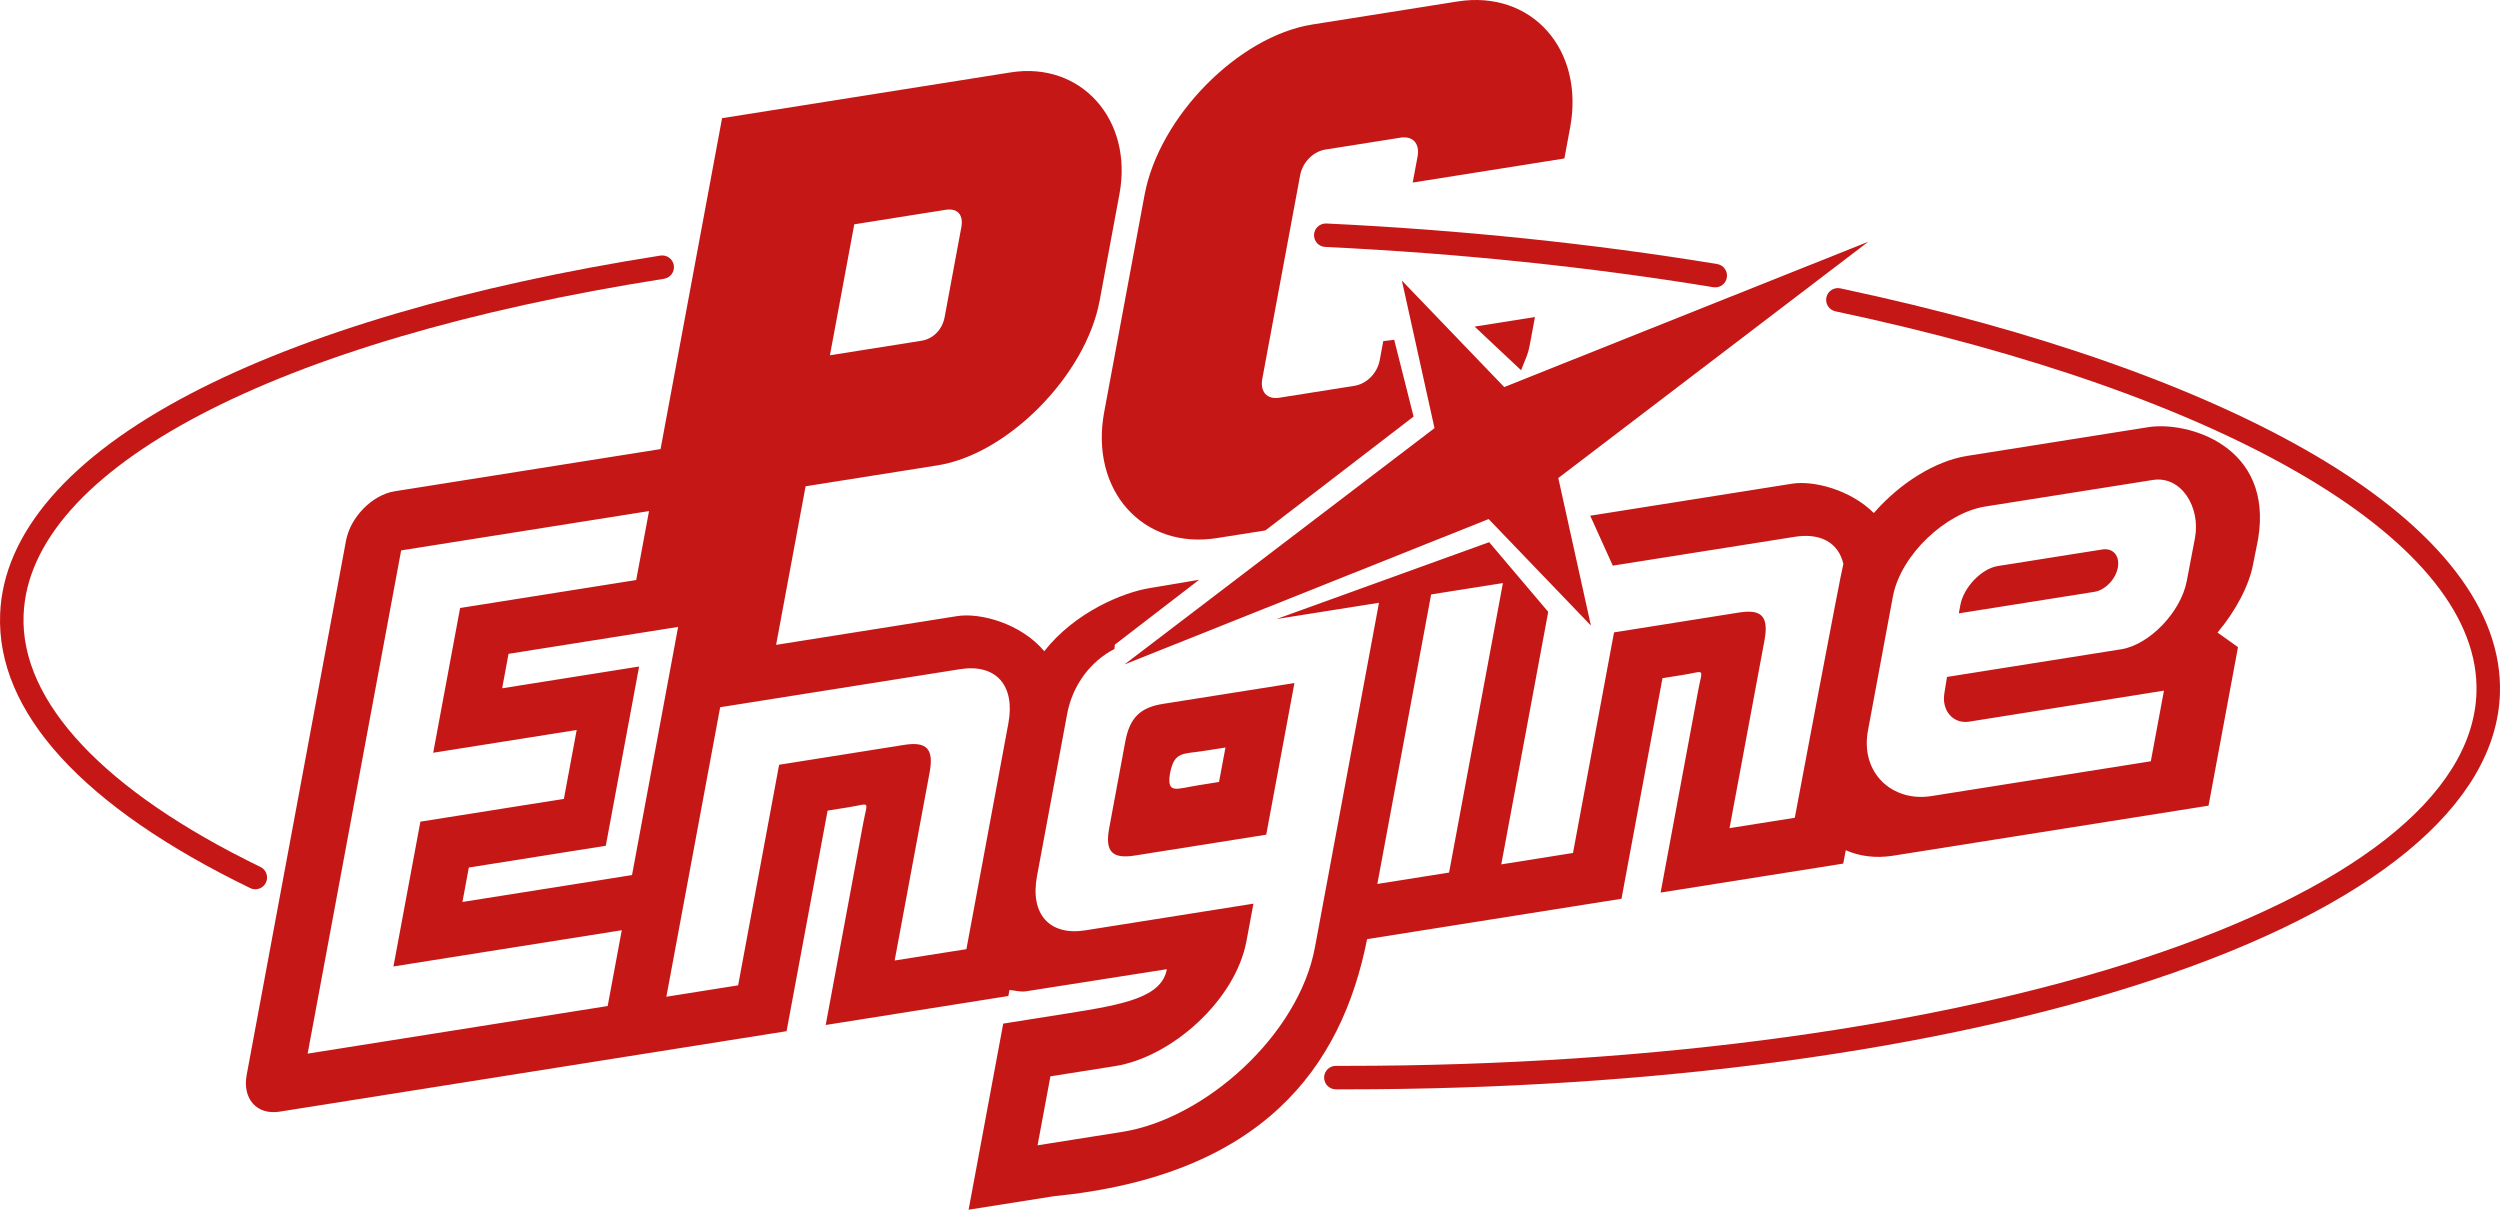
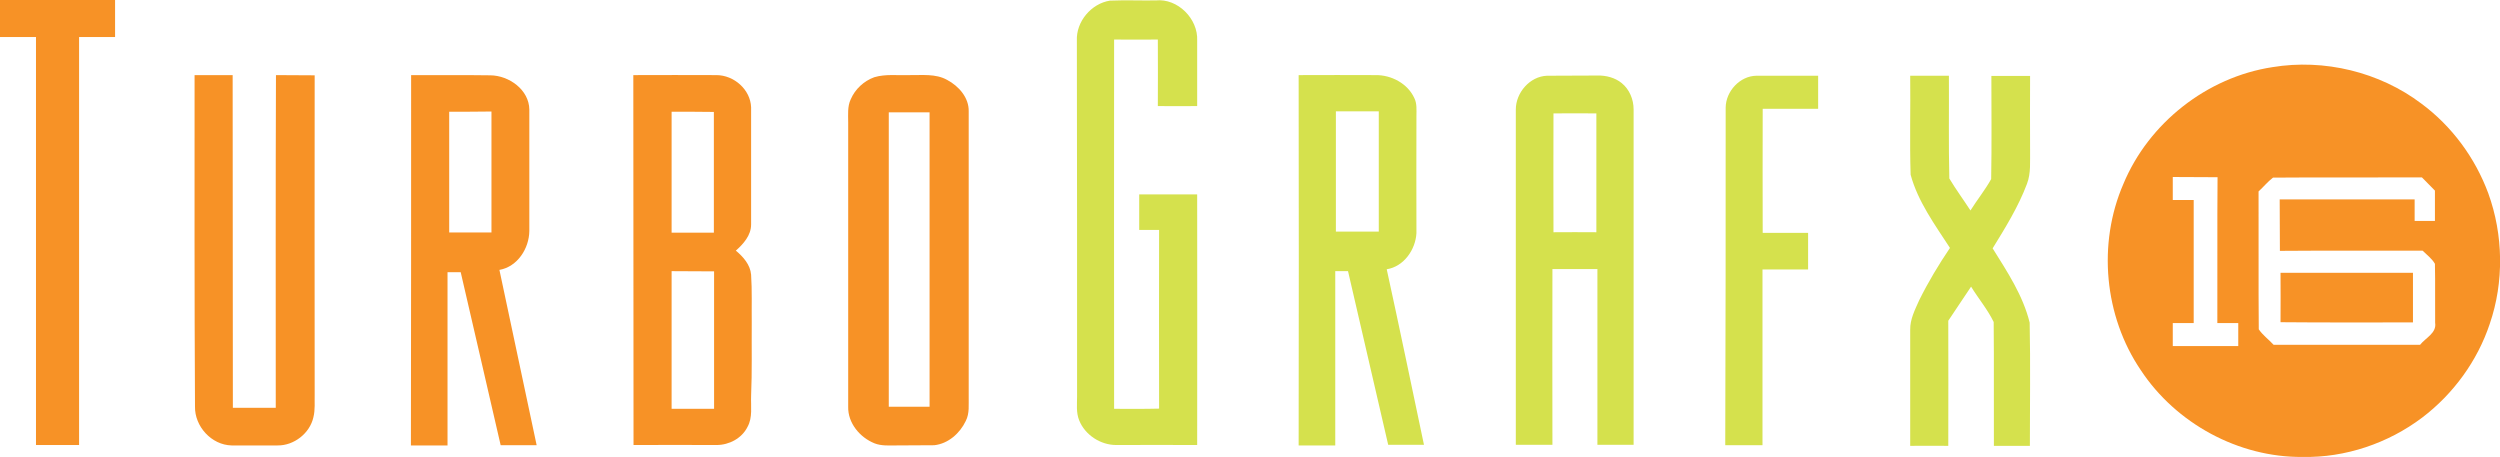
- <svg xmlns="http://www.w3.org/2000/svg" version="1.2" baseProfile="tiny" id="Layer_1" x="0px" y="0px" width="566.936px" height="274.332px" viewBox="0 0 566.936 274.332" xml:space="preserve">
+ <svg xmlns="http://www.w3.org/2000/svg" version="1.1" baseProfile="tiny" id="Layer_1" x="0px" y="0px" viewBox="373.5 287.6 1194.9 218.4" xml:space="preserve">
  <g>
    <g>
-       <path fill="#C61717" d="M57.9,201.665c-0.39,0-0.787-0.088-1.161-0.271C18.76,182.96-0.85,161.473,0.028,139.247    c0.714-18.296,15.645-35.57,43.177-49.959c26.123-13.65,62.969-24.482,106.557-31.33c1.454-0.227,2.815,0.766,3.043,2.218    c0.229,1.452-0.764,2.813-2.217,3.043C62.295,77.085,6.644,106.298,5.35,139.458c-0.777,19.661,18.299,39.957,53.715,57.146    c1.323,0.645,1.875,2.231,1.233,3.561C59.836,201.111,58.888,201.665,57.9,201.665z" />
+       <g>
+         <path fill="#F79226" d="M1459.6,319.7c24.8-4.1,51.2,2.3,71.2,17.4c14.6,10.8,25.7,25.9,32,42.9c7.2,19.9,7.6,42.3,0.7,62.4     c-5.9,17.7-17.4,33.5-32.3,44.8c-16.3,12.3-36.7,19.2-57.1,18.8c-30.6,0.3-60.6-16-77.4-41.5c-17.5-25.8-20.7-60.4-8.3-89     C1400.5,346.4,1428.3,324.5,1459.6,319.7z M1412,372.2c0,3.7,0,7.4,0,11c3.3,0,6.7,0,10,0c0,19.6,0,39.2,0,58.8     c-3.3,0-6.7,0-10,0c0,3.7,0,7.3,0,11c10.4,0,20.8,0,31.3,0c0-3.7,0-7.3,0-11c-3.3,0-6.7,0-10,0c0.1-23.2-0.1-46.4,0.1-69.7     C1426.2,372.2,1419.1,372.3,1412,372.2z M1453,379.1c0.1,22-0.1,44,0.1,65.9c1.9,2.8,4.8,4.9,7.1,7.4c23.3,0,46.6,0,70,0     c2.6-3.3,8-5.6,7.2-10.5c-0.1-9.4,0.1-18.8-0.1-28.2c-1.4-2.5-3.9-4.3-5.9-6.3c-22.7,0.1-45.5-0.1-68.2,0.1     c-0.1-8.2,0-16.4-0.1-24.6c21.5,0,43,0,64.5,0c0,3.4,0,6.8,0,10.3c3.2,0,6.5,0,9.7,0c0-4.8,0-9.7,0-14.5c-2-2.1-4.1-4.2-6.2-6.3     c-23.8,0.1-47.5-0.1-71.2,0.1C1457.3,374.5,1455.3,377,1453,379.1z" />
+       </g>
+       <path fill="#F79226" d="M466.5,323.5c6.1,0,12.1,0,18.2,0c0.1,53,0,106,0.1,159c6.8,0,13.7,0,20.5,0c0-53-0.1-106,0.1-159    c6.2,0.1,12.3,0,18.5,0.1c-0.1,50.8,0,101.6,0,152.4c-0.1,3.7,0.3,7.4-0.6,11c-1.7,7.7-9.3,13.6-17.1,13.5c-7.3,0-14.7,0-22,0    c-9.6-0.2-17.7-9.1-17.5-18.6C466.4,429.1,466.5,376.3,466.5,323.5z" />
+       <g>
+         <path fill="#F79226" d="M570,323.5c12.6,0.1,25.3-0.1,37.9,0.1c8.9,0.1,18.5,6.9,18.6,16.4c0,19.3,0,38.7,0,58     c-0.1,8.4-5.7,17.1-14.3,18.6c6,27.9,11.8,55.9,17.8,83.8c-5.7,0-11.4,0-17.2,0c-6.3-27.6-12.8-55.2-19.1-82.7     c-2.1,0-4.2,0-6.3,0c0,27.6,0,55.2,0,82.8c-5.8,0-11.7,0-17.5,0C570,441.5,570,382.5,570,323.5z M588.2,341c0,19.3,0,38.5,0,57.7     c6.7,0,13.5,0,20.2,0c0-19.3,0-38.5,0-57.8C601.7,341,595,341,588.2,341z" />
+       </g>
+       <g>
+         <path fill="#F79226" d="M676.2,323.5c13.2,0,26.5-0.1,39.7,0c8.4,0,16.3,6.9,16.6,15.4c0,18.7,0,37.4,0,56     c0,5.2-3.7,9.3-7.3,12.5c3.5,2.9,6.9,6.7,7.3,11.5c0.5,7.6,0.2,15.3,0.3,22.9c-0.1,11.6,0.2,23.3-0.3,35     c-0.2,5,0.8,10.3-1.7,14.8c-2.7,5.5-8.8,8.7-14.8,8.7c-13.2,0-26.5-0.1-39.7,0C676.2,441.5,676.3,382.5,676.2,323.5z M694.5,341     c0,19.3,0,38.5,0,57.8c6.8,0,13.5,0,20.2,0c0-19.3,0-38.5,0-57.7C708,341,701.3,341,694.5,341z M694.5,417.2     c0,21.9,0,43.8,0,65.8c6.8,0,13.5,0,20.3,0c0-21.9,0-43.8,0-65.7C708,417.2,701.3,417.3,694.5,417.2z" />
+       </g>
+       <g>
+         <path fill="#F79226" d="M791.4,324.5c5.4-1.6,11-0.8,16.6-1c6.1,0.1,12.7-0.8,18.2,2.3c5.5,2.9,10.5,8.5,10.3,15.1     c0,45.4,0,90.7,0,136.1c-0.1,4,0.5,8.1-1.4,11.8c-2.8,5.9-8.4,10.9-15.1,11.6c-6,0.1-12,0-18,0.1c-3.5,0-7.2,0.3-10.5-1     c-7-2.8-12.8-9.7-12.6-17.5c0-45.3,0-90.6,0-136c0-3.6-0.4-7.5,1.2-10.9C782.2,330.2,786.4,326.3,791.4,324.5z M798.3,341.3     c0,46.9,0,93.8,0,140.7c6.5,0,13,0,19.5,0c0-46.9,0-93.8,0-140.7C811.3,341.3,804.8,341.3,798.3,341.3z" />
+       </g>
+       <path fill="#F79226" d="M1463.5,418c21.1,0,42.2,0,63.3,0c0,7.9,0,15.8,0,23.7c-21.1,0-42.2,0.1-63.3-0.1    C1463.6,433.8,1463.5,425.9,1463.5,418z" />
+       <polygon fill="#F79226" points="390.7,305.3 373.5,305.3 373.5,287.6 428.5,287.6 428.5,305.3 411.3,305.3 411.3,500.3     390.7,500.3   " />
    </g>
    <g>
-       <path fill="#C61717" d="M388.979,65.167c-0.145,0-0.289-0.011-0.436-0.035c-28.057-4.606-57.67-7.681-88.022-9.133    c-1.472-0.069-2.604-1.317-2.533-2.787c0.07-1.468,1.341-2.589,2.787-2.531c30.558,1.463,60.379,4.557,88.636,9.196    c1.447,0.238,2.434,1.607,2.193,3.06C391.388,64.242,390.261,65.167,388.979,65.167z" />
-     </g>
-     <g>
-       <path fill="#C61717" d="M305.16,247.033c-0.746,0-1.486,0-2.232-0.003c-1.471-0.003-2.655-1.198-2.651-2.671    c0.005-1.467,1.19-2.652,2.658-2.652c0.004,0,0.008,0,0.013,0c0.73,0.002,1.479,0.002,2.215,0.002    c142.504,0.002,254.953-37.04,256.436-84.646c0.521-16.658-12.861-33.561-38.709-48.873    c-25.734-15.251-62.619-28.25-106.66-37.589c-1.438-0.306-2.355-1.72-2.053-3.157c0.303-1.439,1.721-2.354,3.158-2.052    c44.6,9.459,82.039,22.674,108.27,38.217c27.615,16.364,41.902,34.907,41.316,53.62c-0.787,25.316-28.754,48.396-78.748,64.975    C439.834,238.23,374.916,247.033,305.16,247.033z" />
-     </g>
-     <polygon fill="#C61717" points="353.382,108.404 423.681,54.818 341.114,87.776 317.91,63.624 325.308,97.091 255.009,150.675    337.58,117.708 360.78,141.861  " />
-     <g>
-       <path fill="#C61717" d="M265.343,175.296c1.008-4.961,2.846-4.239,7.877-5.039l4.683-0.737l-1.458,7.809l-4.683,0.748    C266.731,178.874,264.516,180.22,265.343,175.296z M255.19,168.148l-3.645,19.605c-0.998,5.354,0.62,7.078,5.772,6.264    l29.831-4.732l6.395-34.387l-29.833,4.726C258.555,160.441,256.179,162.796,255.19,168.148z M444.558,137.198l-0.348,1.896    l30.771-4.885c2.429-0.39,4.796-2.845,5.291-5.5c0.485-2.653-1.075-4.492-3.507-4.104l-7.902,1.248l-12.609,2.007l-3.195,0.5    C449.363,128.951,445.308,133.165,444.558,137.198z M228.671,225.867l0.25-1.367c1.058,0.08,2.476,0.489,3.714,0.305l31.98-5.017    c-1.188,6.38-9.615,7.979-22.475,10.017l-14.637,2.325l-7.848,42.202l19.229-3.047c47.345-4.674,65.357-29.143,71.139-58.313    l57.688-9.156l9.295-50.021l4.692-0.75c5.142-0.815,4.384-1.746,3.396,3.597l-8.508,45.77l41.416-6.572l0.567-3.033    c3.126,1.379,6.778,1.865,10.646,1.258l71.625-11.36l6.68-35.953l-4.643-3.306c4.023-4.764,7.158-10.593,8.066-15.485l1.129-5.67    c3.572-21.207-15.979-26.838-24.9-25.42l-41.104,6.521c-7.279,1.156-15.295,6.229-21.127,12.949    c-5.395-5.342-13.721-7.418-18.563-6.649l-45.76,7.259l5.123,11.322l41.27-6.54c5.951-0.948,9.928,1.428,11.019,6.14    c-0.438,1.248-11.019,57.579-11.019,57.579l-14.797,2.349l7.934-42.646c0.982-5.34-0.633-7.067-5.771-6.25l-28.356,4.504    l-9.304,50.021l-16.266,2.589l10.645-57.271l-13.391-15.796l-48.203,17.425l22.846-3.625l0.369-0.051l-14.527,78.155    c-3.691,19.854-24.877,38.84-43.668,41.823l-19.229,3.048l2.916-15.642l14.627-2.313c12.859-2.047,27.336-14.916,29.833-28.375    l1.578-8.468l-38.09,6.041c-8.167,1.298-12.6-3.663-10.993-12.291l6.83-36.741c1.208-6.529,5.282-11.951,10.733-14.769l0.09-0.979    l19.109-14.707l-11.163,1.877c-5.939,0.938-16.953,5.392-23.951,14.317c-5.292-6.313-14.547-8.786-19.759-7.959l-41.055,6.521    l6.69-35.962l29.953-4.752c15.944-2.526,33.586-20.458,36.721-37.301l4.503-24.232c3.135-16.854-8.716-30.104-24.661-27.576    l-65.457,10.384l-13.948,75.041l-60.275,9.565c-5.102,0.81-10.064,5.841-11.062,11.231L55.935,243.79    c-0.999,5.394,2.326,9.112,7.429,8.31l115.008-18.252l9.305-50.021l4.682-0.748c5.152-0.81,4.393-1.735,3.395,3.604l-8.506,45.756    L228.671,225.867z M143.328,198.441l-38.459,6.101l1.448-7.808l31.061-4.938l7.558-40.646l-31.061,4.936l1.447-7.814l38.459-6.104    L143.328,198.441z M141.001,210.951l-3.195,17.191l-68.042,10.795l21.207-114.121l56.211-8.916l-2.906,15.635l-39.937,6.342    l-6.1,32.828l32.539-5.162l-2.905,15.627l-32.539,5.162l-6.11,32.836L141.001,210.951z M219.157,215.247l-16.274,2.571    l7.927-42.633c0.999-5.344-0.619-7.078-5.771-6.262l-28.355,4.504l-9.294,50.021l-16.275,2.586l12.201-65.652l0.379-0.063    l53.984-8.563c8.167-1.299,12.6,3.652,10.993,12.289L219.157,215.247z M324.918,134.741l15.905-2.516l-12.211,65.652    l-16.267,2.578l12.199-65.646L324.918,134.741z M423.604,165.684l5.647-30.372c1.791-9.604,12.113-19.04,20.908-20.438    l38.049-6.029c6.412-1.021,10.865,6.14,9.557,13.147l-1.865,9.774c-1.311,7.009-8.469,14.458-14.875,15.476l-39.498,6.271    l-0.568,3.545c-0.75,4.03,1.926,7.18,5.621,6.59l44.147-7.029l-2.976,16.02l-49.801,7.896    C429.154,181.927,421.826,175.296,423.604,165.684z M188.206,80.568l5.522-29.703l20.707-3.285    c2.716-0.43,4.104,1.119,3.564,3.983l-3.774,20.329c-0.54,2.875-2.596,4.961-5.312,5.391L188.206,80.568z" />
+       <path fill="#D5E14D" d="M888.2,307c-0.4-9.1,6.9-17.7,15.8-19.1c7.3-0.3,14.6,0,21.9-0.1c10.5-1.1,20.3,8.8,19.8,19.2    c0,10.4,0,20.9,0,31.3c-6.3,0.1-12.5,0-18.8,0c0-10.6,0.1-21.2,0-31.8c-7,0.1-13.9,0-20.9,0c-0.1,58.8,0,117.7,0,176.5    c7.2,0,14.4,0.1,21.5-0.1c-0.1-28.5,0-57,0-85.4c-3.2,0-6.3,0-9.5,0c0-5.7,0-11.3,0-17c9.2,0,18.5,0,27.7,0    c0,39.9,0.1,79.9,0,119.8c-12.9-0.1-25.8,0-38.7,0c-7.5,0-14.9-4.8-17.7-11.8c-1.5-3.7-1-7.7-1-11.5    C888.3,420.3,888.3,363.6,888.2,307z" />
      <g>
-         <path fill="#C61717" d="M320.565,94.466l-4.396-17.412l-2.479,0.299l-0.797,4.293c-0.552,2.977-2.943,5.4-5.753,5.852     l-17.015,2.695c-2.808,0.449-4.414-1.348-3.862-4.323l8.575-46.117c0.55-2.965,2.943-5.392,5.748-5.841l17.02-2.695     c2.807-0.448,4.412,1.349,3.857,4.313l-1.098,5.87l34.396-5.462l1.308-7.029c3.296-17.741-8.767-31.229-25.562-28.574     l-32.906,5.223c-16.782,2.666-34.753,20.917-38.047,38.658l-9.154,49.243c-3.295,17.741,8.766,31.229,25.56,28.564l11-1.737     L320.565,94.466z" />
-         <path fill="#C61717" d="M344.946,83.962c0.897-2.416,1.519-3.334,1.979-5.812l1.168-6.26l-13.688,2.176L344.946,83.962z" />
+         <path fill="#D5E14D" d="M994.2,323.5c12.3,0,24.5-0.1,36.8,0c7.5-0.1,15.3,4,18.5,11c1.3,2.6,1,5.6,1,8.5c-0.1,18.7,0,37.3,0,56     c-0.4,7.9-6,16-14.2,17.3c6.1,27.9,11.9,55.9,17.8,83.9c-5.7,0-11.4,0-17.1,0c-6.4-27.7-12.8-55.4-19.2-83c-2,0-4.1,0-6.1,0     c0,27.8,0,55.5,0,83.3c-5.8,0-11.7,0-17.5,0C994.3,441.5,994.3,382.5,994.2,323.5z M1012,340.8c0,19.2,0,38.3,0,57.5     c6.8,0,13.7,0,20.5,0c0-19.2,0-38.3,0-57.5C1025.7,340.8,1018.8,340.8,1012,340.8z" />
      </g>
+       <g>
+         <path fill="#D5E14D" d="M1098,339.9c0-8,6.7-15.8,14.9-16.1c8-0.1,16.1,0,24.1-0.1c4.1-0.1,8.4,1,11.6,3.6     c3.7,3,5.7,7.8,5.7,12.6c0,53.4,0,106.9,0,160.3c-5.8,0-11.5,0-17.3,0c0-28,0-56,0-84c-7.2,0-14.3,0-21.5,0c-0.1,28,0,56,0,84     c-5.8,0-11.7,0-17.5,0C1098,446.8,1098,393.4,1098,339.9z M1116,341.8c0,18.9-0.1,37.9,0,56.8c6.8-0.1,13.6,0,20.5,0     c0-18.9,0-37.8,0-56.8C1129.7,341.8,1122.8,341.7,1116,341.8z" />
+       </g>
+       <path fill="#D5E14D" d="M1198.3,339c0.1-7.8,6.8-15.1,14.7-15.2c9.8,0,19.7,0,29.5,0c0,5.3,0,10.5,0,15.8c-8.8,0-17.6,0-26.5,0    c-0.1,19.8,0,39.5,0,59.3c7.2,0,14.5,0,21.7,0c0,5.8,0,11.7,0,17.5c-7.3,0-14.5,0-21.8,0c0,28,0,56,0,84c-5.9,0-11.8,0-17.8,0    C1198.3,446.5,1198.3,392.7,1198.3,339z" />
+       <path fill="#D5E14D" d="M1286.5,323.8c6.2,0,12.3,0,18.5,0c0.1,16.4-0.2,32.7,0.2,49.1c3.1,5.2,6.8,10.2,10.1,15.3    c3.2-5.1,7-9.8,9.9-15c0.3-16.4,0.1-32.9,0.1-49.3c6.2,0,12.4,0,18.5,0c-0.1,11.8,0,23.5,0,35.3c-0.1,5.5,0.5,11.1-1.5,16.3    c-4.1,10.9-10.3,20.9-16.4,30.8c7,11.2,14.5,22.5,17.7,35.5c0.4,19.6,0.1,39.3,0.1,58.9c-5.7,0-11.5,0-17.2,0    c-0.1-19.7,0.1-39.4-0.1-59.2c-2.9-6-7.3-11.2-10.8-16.9c-3.6,5.5-7.3,10.8-10.9,16.3c0,19.9,0.1,39.8,0,59.8    c-6.1-0.1-12.1,0-18.2,0c0-18.5,0-37,0-55.5c-0.1-5,2.3-9.6,4.3-14.1c4.3-8.7,9.3-17,14.7-25c-7.2-11.1-15.3-22.1-18.8-35    C1286.2,355.2,1286.7,339.5,1286.5,323.8z" />
    </g>
  </g>
</svg>
